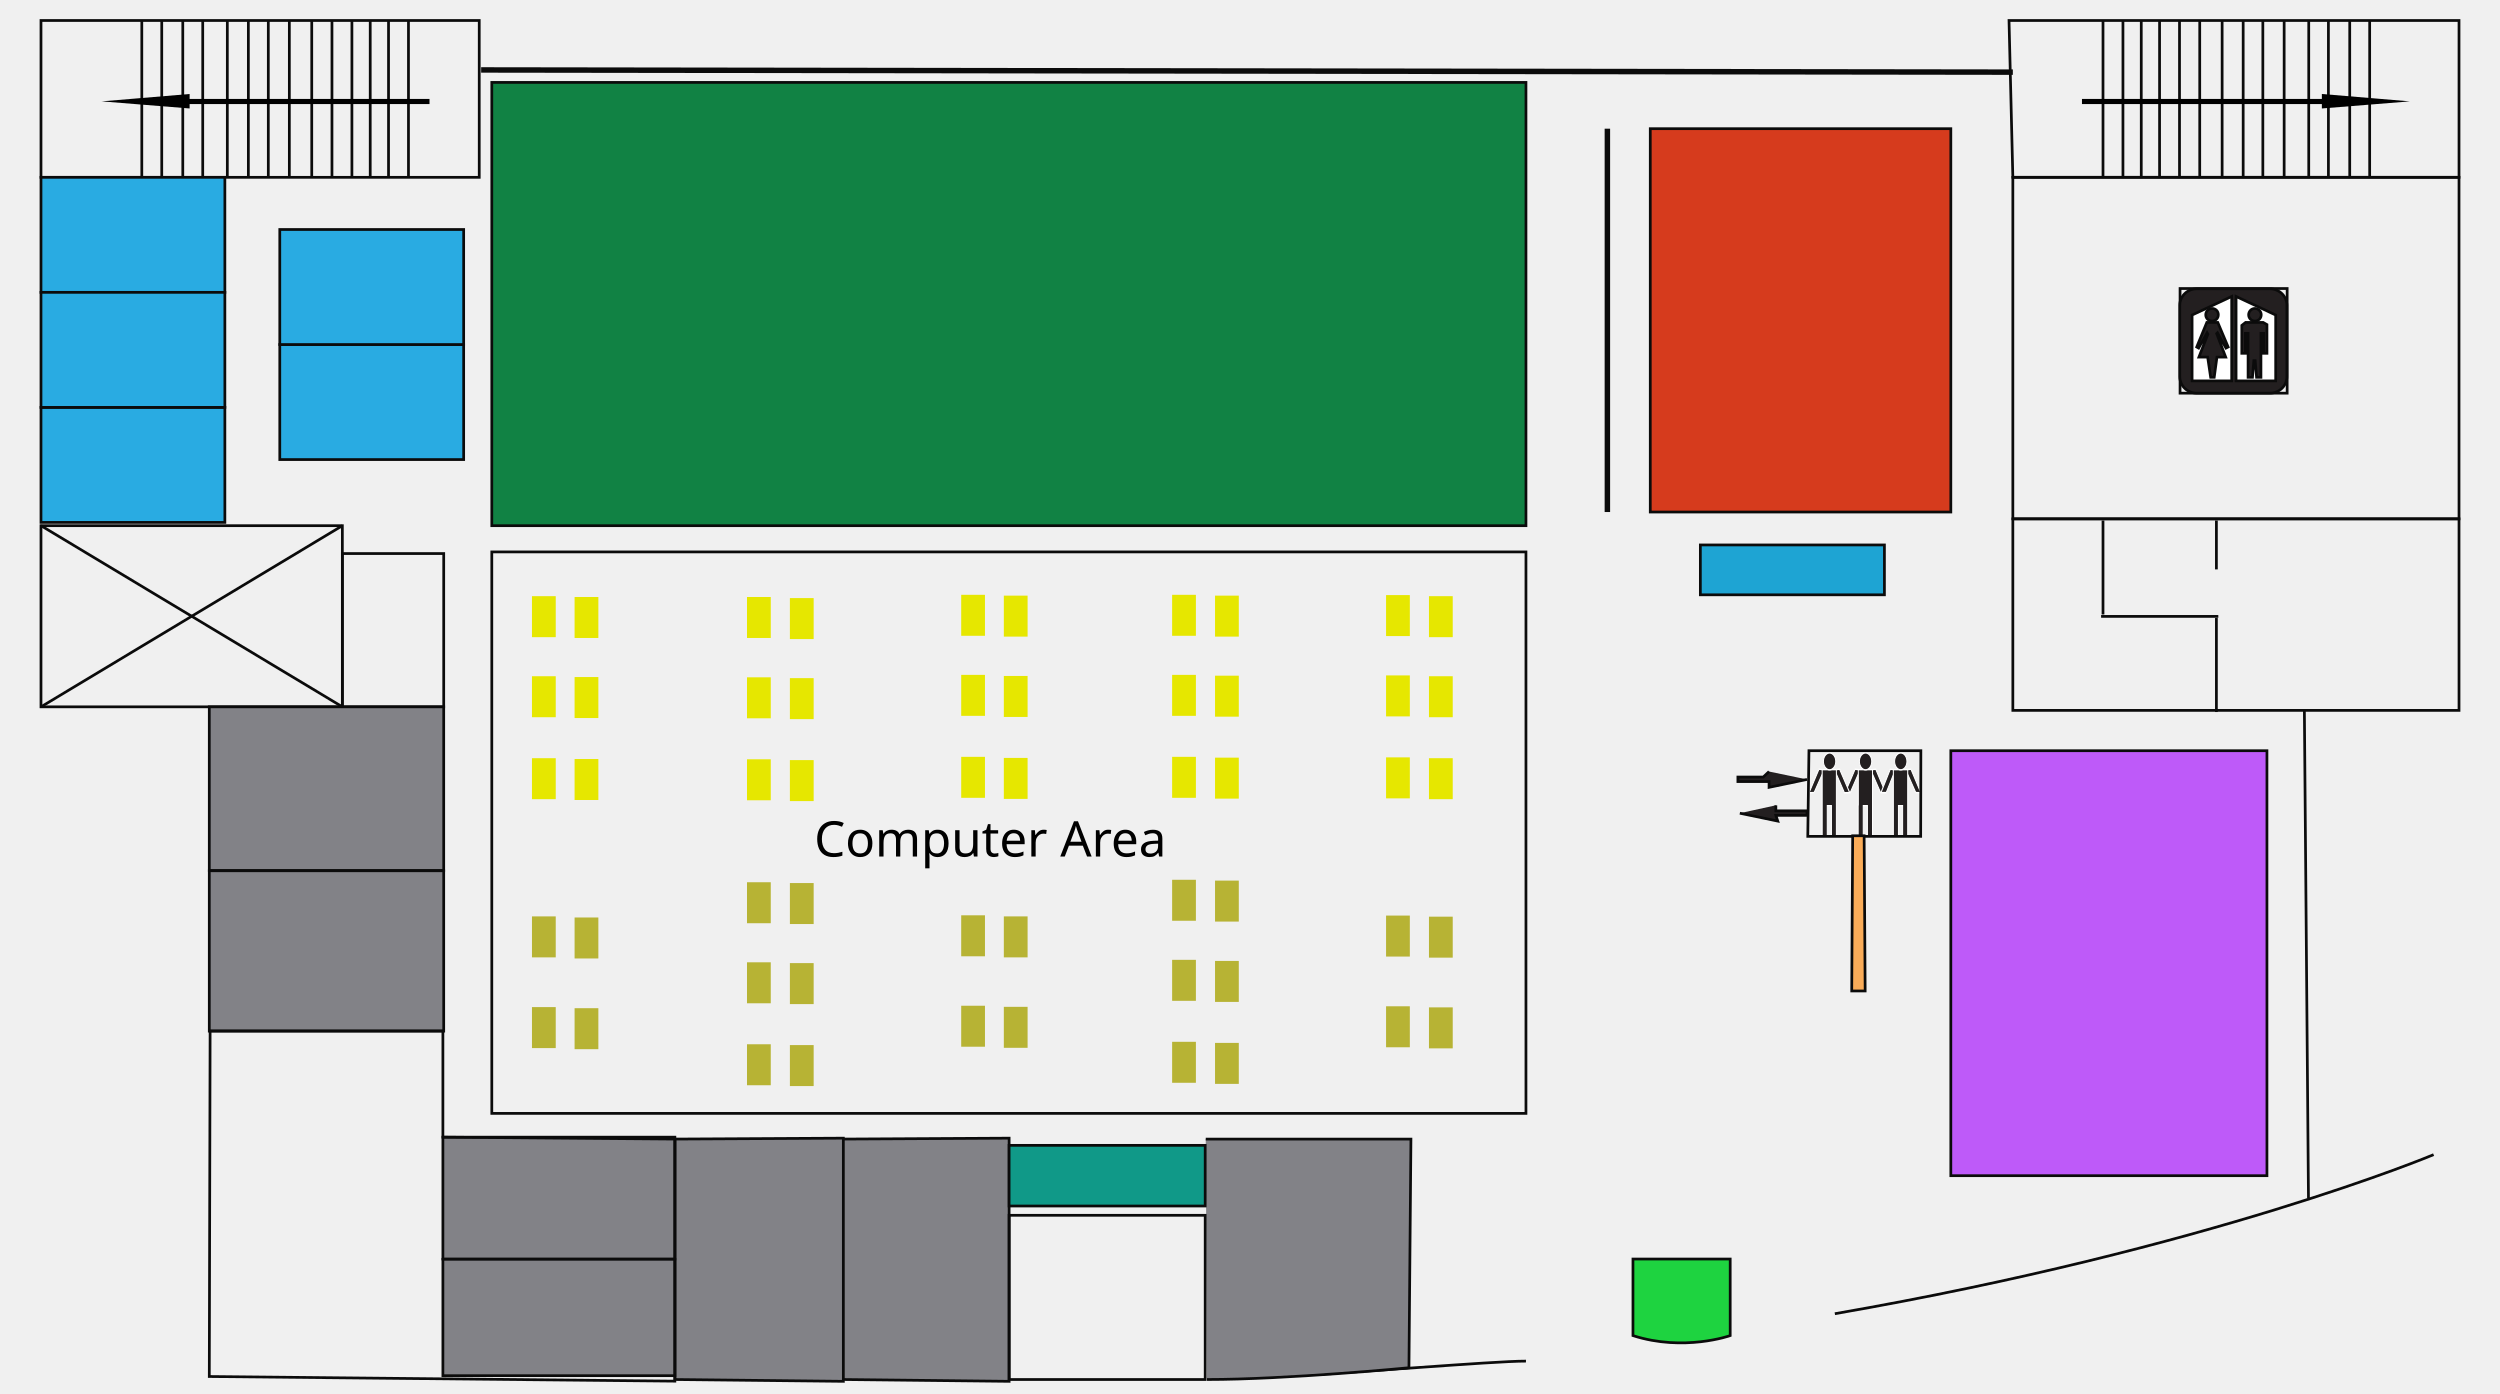
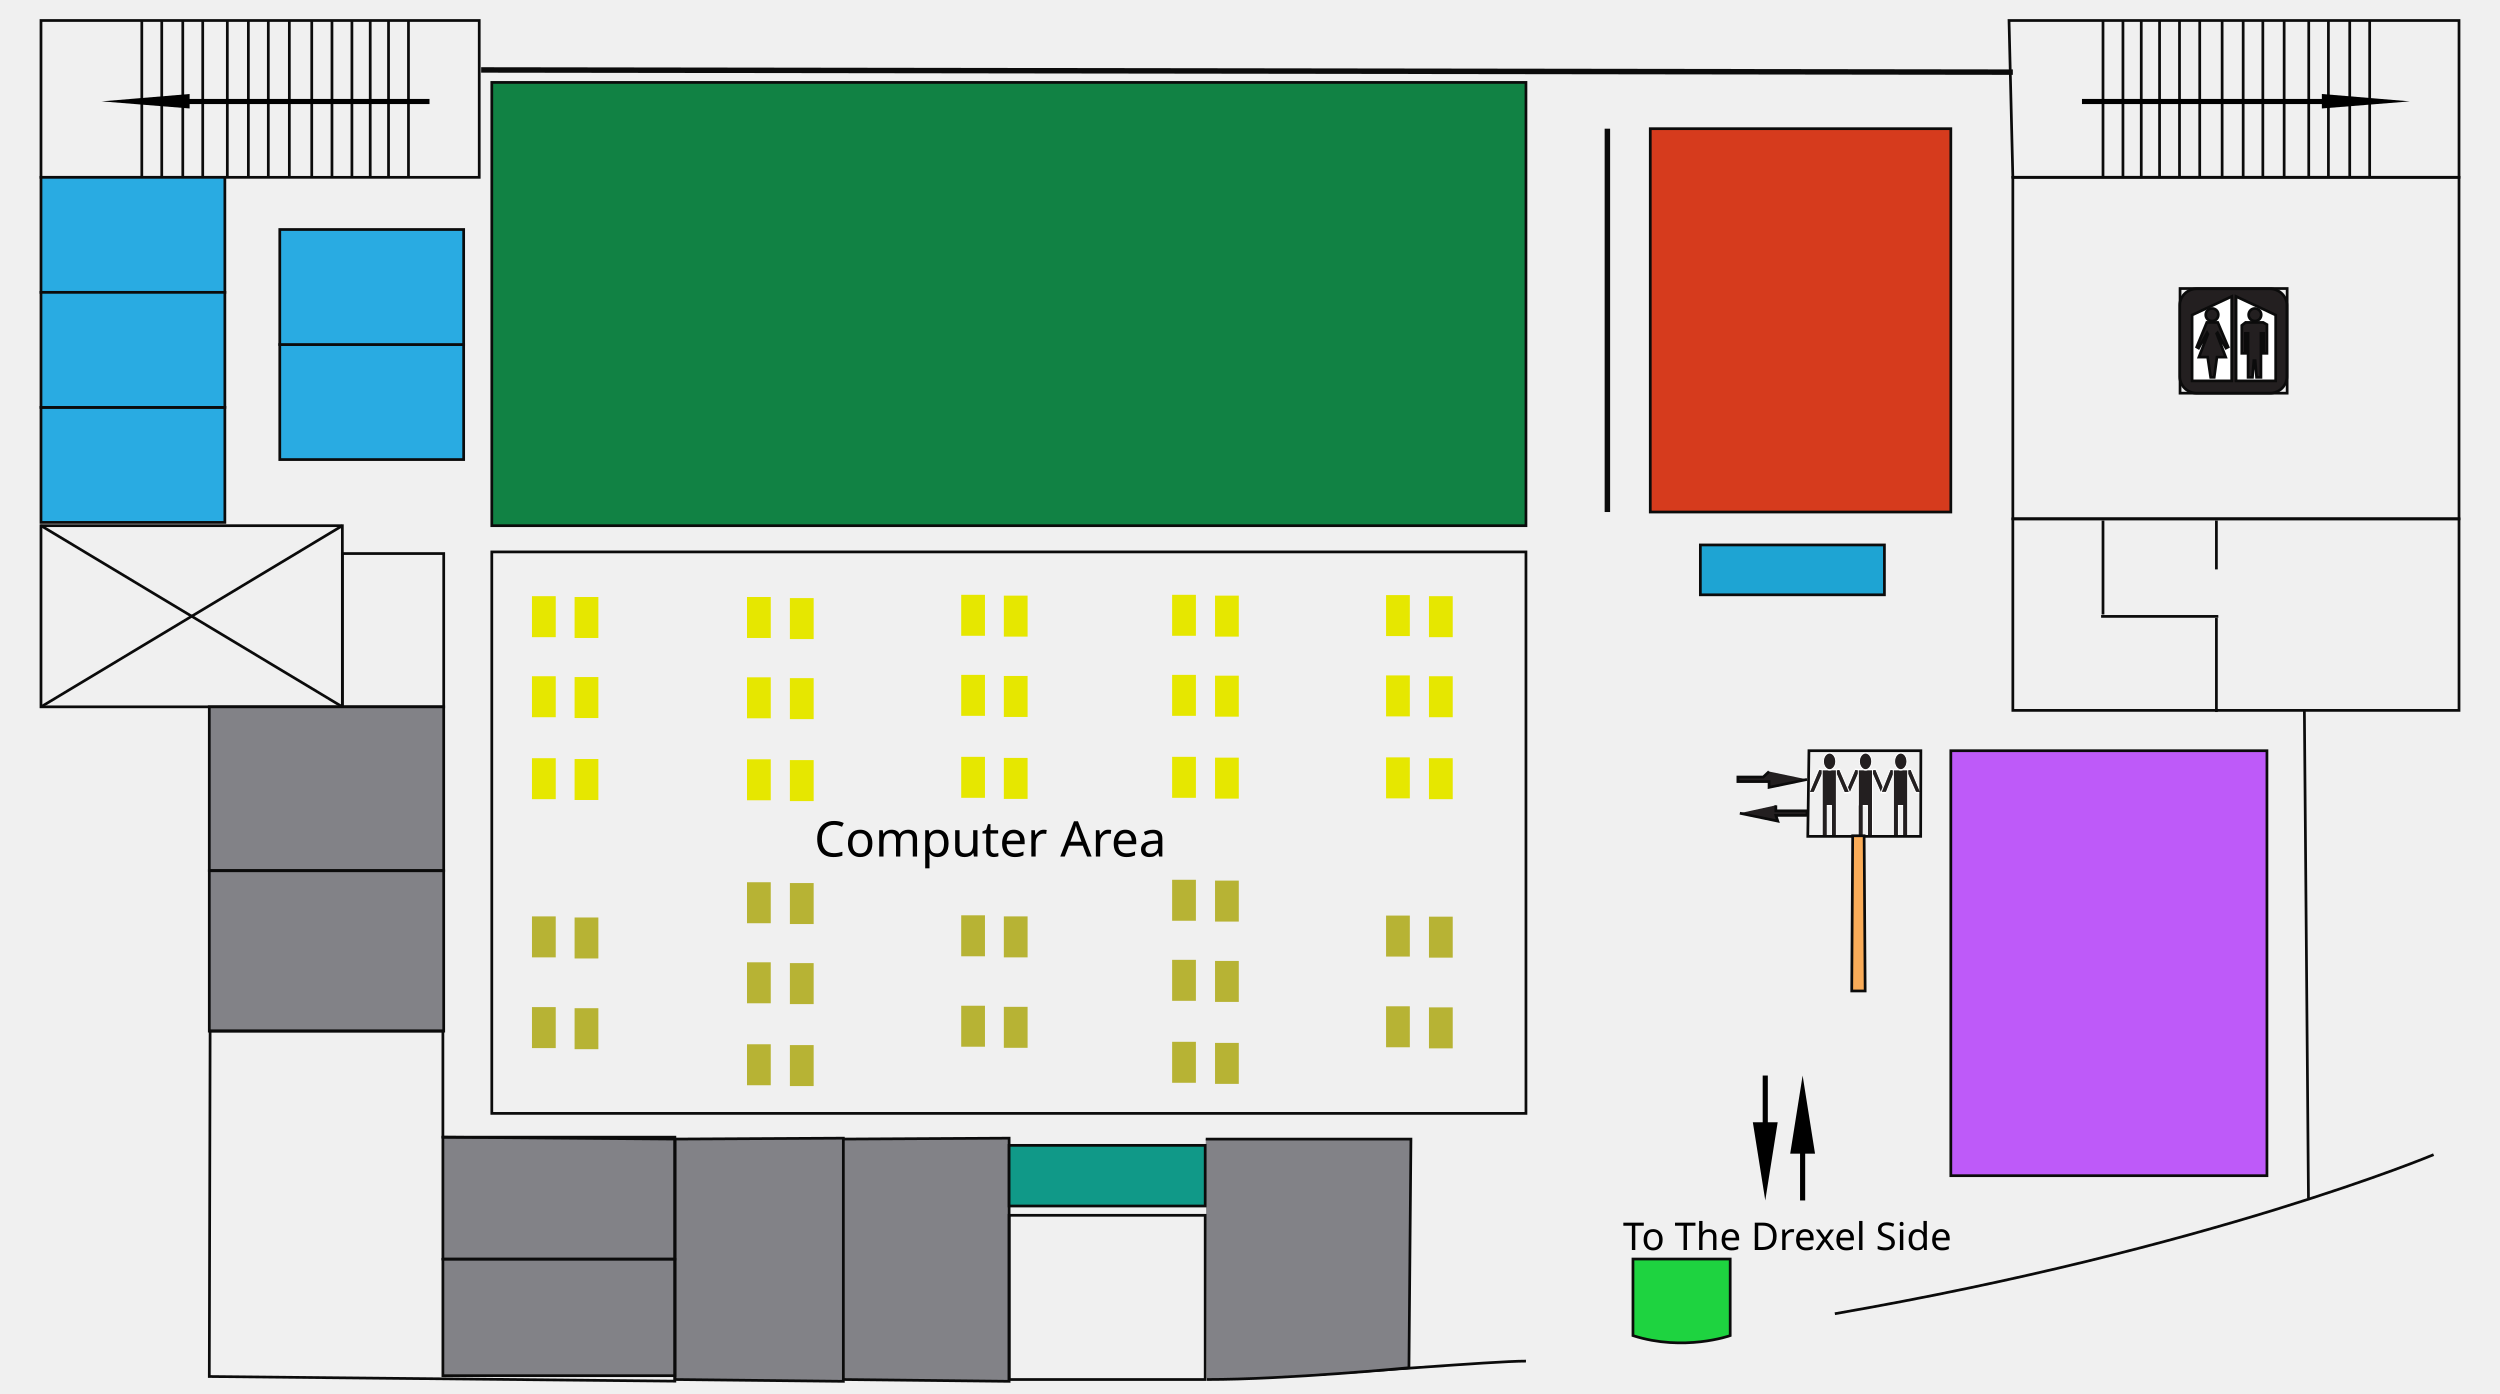
<svg xmlns="http://www.w3.org/2000/svg" xmlns:xlink="http://www.w3.org/1999/xlink" version="1.1" id="PostFloor1" x="0px" y="0px" width="915px" height="510px" viewBox="0 0 915 510" enable-background="new 0 0 915 510" xml:space="preserve">
  <symbol id="Children" viewBox="-36.773 -20.025 73.546 40.05">
    <g>
      <polygon fill="#231F20" stroke="#FFFFFF" stroke-width="0.65" points="-6.4,12 -12.9,0.9 -9.5,1 -3.1,11.7   " />
      <polygon fill="#231F20" stroke="#FFFFFF" stroke-width="0.65" points="7,12 13.4,0.9 10.1,1 3.7,11.7   " />
      <polygon fill="#231F20" stroke="#FFFFFF" stroke-width="0.65" points="-4.3,-4.8 -4.3,11.8 4.9,11.8 4.9,-5.3 4.9,-5.3 4.9,-19.7     1.6,-19.7 1.6,-5.2 -1.1,-5.2 -1.1,-19.7 -4.4,-19.7 -4.4,-4.8   " />
      <path fill="#231F20" stroke="#FFFFFF" stroke-width="0.65" d="M-3.6,15.7c0-2.2,1.8-4,4-4c2.2,0,4,1.8,4,4s-1.8,4-4,4    C-1.8,19.7-3.6,17.9-3.6,15.7z" />
      <polygon fill="#231F20" stroke="#FFFFFF" stroke-width="0.65" points="-29.8,12 -36.2,0.9 -32.9,1 -26.4,11.7   " />
      <polygon fill="#231F20" stroke="#FFFFFF" stroke-width="0.65" points="-16.4,12 -9.9,1 -13.3,0.9 -19.7,11.7   " />
      <polygon fill="#231F20" stroke="#FFFFFF" stroke-width="0.65" points="-27.7,-4.8 -27.7,11.8 -18.5,11.8 -18.5,-5.3 -18.5,-5.3     -18.5,-19.7 -21.7,-19.7 -21.7,-5.2 -24.4,-5.2 -24.4,-19.7 -27.7,-19.7   " />
      <path fill="#231F20" stroke="#FFFFFF" stroke-width="0.65" d="M-26.9,15.7c0-2.2,1.8-4,4-4c2.2,0,4,1.8,4,4s-1.8,4-4,4    C-25.1,19.7-26.9,17.9-26.9,15.7z" />
      <polygon fill="#231F20" stroke="#FFFFFF" stroke-width="0.65" points="16.4,12 10.4,1 13.8,1 19.7,11.7   " />
      <polygon fill="#231F20" stroke="#FFFFFF" stroke-width="0.65" points="29.8,12 36.2,0.9 32.9,1 26.4,11.7   " />
      <polygon fill="#231F20" stroke="#FFFFFF" stroke-width="0.65" points="18.4,-4.8 18.4,11.8 27.7,11.8 27.7,-5.3 27.7,-5.3     27.7,-19.7 24.4,-19.7 24.4,-5.2 21.7,-5.2 21.7,-19.7 18.4,-19.7   " />
      <path fill="#231F20" stroke="#FFFFFF" stroke-width="0.65" d="M19.2,15.7c0-2.2,1.8-4,4-4c2.2,0,4,1.8,4,4s-1.8,4-4,4    C21,19.7,19.2,17.9,19.2,15.7z" />
    </g>
  </symbol>
  <g id="outline">
    <rect x="15" y="7.5" fill="none" stroke="#0B0B0B" stroke-miterlimit="10" width="160.4" height="57.4" />
    <rect x="15" y="192.4" fill="none" stroke="#0B0B0B" stroke-miterlimit="10" width="110.3" height="66.3" />
    <line fill="none" stroke="#0B0B0B" stroke-miterlimit="10" x1="15" y1="192.4" x2="125.3" y2="258.7" />
    <line fill="none" stroke="#0B0B0B" stroke-miterlimit="10" x1="15" y1="258.7" x2="125.3" y2="192.4" />
    <polygon id="stair" fill="none" stroke="#0B0B0B" stroke-miterlimit="10" points="900,64.9 736.7,64.9 735.3,7.5 900,7.5  " />
    <rect id="toilet" x="736.7" y="64.9" fill="none" stroke="#0B0B0B" stroke-miterlimit="10" width="163.3" height="125" />
    <rect x="736.7" y="189.9" fill="none" stroke="#0B0B0B" stroke-miterlimit="10" width="163.3" height="70.1" />
    <line fill="none" stroke="#0B0B0B" stroke-miterlimit="10" x1="769.7" y1="190.5" x2="769.7" y2="224.9" />
    <line fill="none" stroke="#0B0B0B" stroke-miterlimit="10" x1="769" y1="225.6" x2="811.9" y2="225.6" />
    <line fill="none" stroke="#0B0B0B" stroke-miterlimit="10" x1="811.2" y1="226.2" x2="811.2" y2="260.6" />
    <line fill="none" stroke="#0B0B0B" stroke-miterlimit="10" x1="811.2" y1="208.4" x2="811.2" y2="190.5" />
    <line fill="none" stroke="#0B0B0B" stroke-miterlimit="10" x1="843.4" y1="260" x2="844.9" y2="438.5" />
    <path fill="none" stroke="#0B0B0B" stroke-miterlimit="10" d="M558.5,498.166c-12.6,0-65.5,4.634-78,4.634" />
    <path fill="none" stroke="#0B0B0B" stroke-width="2" stroke-miterlimit="10" d="M518.3,500.6" />
-     <path fill="none" stroke="#0B0B0B" stroke-miterlimit="10" d="M890.7,422.6c0,0-81.648,34.318-219.148,58.22" />
+     <path fill="none" stroke="#0B0B0B" stroke-miterlimit="10" d="M890.7,422.6c0,0-81.648,34.318-219.148,58.221" />
    <line fill="none" stroke="#0B0B0B" stroke-width="2" stroke-miterlimit="10" x1="176.1" y1="25.6" x2="736.7" y2="26.4" />
    <line fill="none" stroke="#0B0B0B" stroke-width="2" stroke-miterlimit="10" x1="588.3" y1="47.1" x2="588.3" y2="187.4" />
    <use xlink:href="#Children" width="73.546" height="40.05" x="-36.773" y="-20.025" transform="matrix(0.5651 0 0 -0.7754 682.5703 290.8408)" overflow="visible" />
    <polygon fill="none" stroke="#0B0B0B" stroke-miterlimit="10" points="662.074,274.76 703.032,274.76 702.967,306.1 661.646,306.1     " />
    <g>
      <g>
        <polyline fill="#231F20" stroke="#0B0B0B" stroke-miterlimit="10" points="661.365,285.275 647.479,288.168 647.479,286.064      636.069,286.064 636.069,284.398 645.352,284.398 647.479,282.384    " />
      </g>
    </g>
    <g>
      <g>
        <polyline fill="#231F20" stroke="#0B0B0B" stroke-miterlimit="10" points="649.957,294.74 649.957,296.757 661.365,296.757      661.365,298.421 649.957,298.421 650.666,300.523 636.778,297.633    " />
      </g>
    </g>
    <g id="Restrooms">
      <g>
-         <rect x="797.9" y="105.6" fill="none" stroke="#0B0B0B" width="39.198" height="38.3" />
+         <rect x="797.9" y="105.6" fill="none" stroke="#0B0B0B" width="39.197" height="38.3" />
        <g>
          <path fill="#231F20" stroke="#0B0B0B" d="M837,137.9c0,3.3-2.8,6-6.2,6H804c-3.4,0-6.2-2.7-6.2-6v-26.2c0-3.3,2.8-6,6.2-6h26.8      c3.4,0,6.2,2.7,6.2,6V137.9z" />
          <g>
            <polygon fill="#FFFFFF" stroke="#0B0B0B" points="816.8,108.5 816.8,139.4 802.3,139.4 802.3,115.3      " />
            <polygon fill="#FFFFFF" stroke="#0B0B0B" points="818.4,108.5 818.4,139.4 832.9,139.4 832.9,115.3      " />
            <g>
              <g>
                <polygon fill="#231F20" stroke="#0B0B0B" points="807.7,118 811.7,118 815.5,127 814.7,127.4 811.6,121.8 811.3,122.1          814.6,130.7 811.4,130.7 810.4,138.1 809.1,138.1 808,130.7 804.8,130.7 808.1,122.3 807.8,121.8 804.7,127.4 804,127                 " />
-                 <path fill="#231F20" stroke="#0B0B0B" d="M811.9,115.2c0,1.3-1,2.3-2.302,2.3c-1.3,0-2.3-1-2.3-2.3c0-1.2,1-2.3,2.3-2.3         C810.9,112.9,811.9,113.9,811.9,115.2z" />
+                 <path fill="#231F20" stroke="#0B0B0B" d="M811.9,115.2c0,1.3-1,2.3-2.303,2.3c-1.3,0-2.3-1-2.3-2.3c0-1.2,1-2.3,2.3-2.3         C810.9,112.9,811.9,113.9,811.9,115.2z" />
                <path fill="#231F20" stroke="#0B0B0B" d="M827.6,115.2c0,1.3-1,2.3-2.3,2.3s-2.3-1-2.3-2.3c0-1.2,1-2.3,2.3-2.3         C826.5,112.9,827.6,113.9,827.6,115.2z" />
              </g>
              <polygon fill="#231F20" stroke="#0B0B0B" points="821.9,118 828.3,118 829.7,118.8 829.7,129.3 828.5,129.3 828.5,122         827.5,122 827.5,138.1 825.9,138.1 825.4,132 824.9,132 824.4,138.1 822.8,138.1 822.8,122 821.8,122 821.8,129.3         820.5,129.3 820.5,119.1       " />
            </g>
          </g>
        </g>
      </g>
    </g>
    <line fill="none" stroke="#0B0B0B" stroke-miterlimit="10" x1="769.7" y1="7.5" x2="769.7" y2="64.9" />
    <line fill="none" stroke="#0B0B0B" stroke-miterlimit="10" x1="777" y1="7.5" x2="777" y2="64.9" />
    <line fill="none" stroke="#0B0B0B" stroke-miterlimit="10" x1="783.7" y1="7.5" x2="783.7" y2="64.9" />
    <line fill="none" stroke="#0B0B0B" stroke-miterlimit="10" x1="790.4" y1="7.5" x2="790.4" y2="64.9" />
    <line fill="none" stroke="#0B0B0B" stroke-miterlimit="10" x1="797.7" y1="7.5" x2="797.7" y2="64.9" />
    <line fill="none" stroke="#0B0B0B" stroke-miterlimit="10" x1="805.1" y1="7.5" x2="805.1" y2="64.9" />
    <line fill="none" stroke="#0B0B0B" stroke-miterlimit="10" x1="813.3" y1="7.5" x2="813.3" y2="64.9" />
    <line fill="none" stroke="#0B0B0B" stroke-miterlimit="10" x1="821" y1="7.5" x2="821" y2="64.9" />
    <line fill="none" stroke="#0B0B0B" stroke-miterlimit="10" x1="828.2" y1="7.5" x2="828.2" y2="64.9" />
    <line fill="none" stroke="#0B0B0B" stroke-miterlimit="10" x1="836" y1="7.5" x2="836" y2="64.9" />
    <line fill="none" stroke="#0B0B0B" stroke-miterlimit="10" x1="845" y1="7.5" x2="845" y2="64.9" />
    <line fill="none" stroke="#0B0B0B" stroke-miterlimit="10" x1="852.2" y1="7.5" x2="852.2" y2="64.9" />
    <line fill="none" stroke="#0B0B0B" stroke-miterlimit="10" x1="860" y1="7.5" x2="860" y2="64.9" />
    <line fill="none" stroke="#0B0B0B" stroke-miterlimit="10" x1="867.3" y1="7.5" x2="867.3" y2="64.9" />
    <path fill="none" stroke="#0B0B0B" stroke-miterlimit="10" d="M411.7,25.6" />
    <path fill="none" stroke="#0B0B0B" stroke-miterlimit="10" d="M419,25.6" />
    <path fill="none" stroke="#0B0B0B" stroke-miterlimit="10" d="M425.7,25.6" />
    <path fill="none" stroke="#0B0B0B" stroke-miterlimit="10" d="M432.4,25.6" />
    <path fill="none" stroke="#0B0B0B" stroke-miterlimit="10" d="M439.7,25.6" />
    <path fill="none" stroke="#0B0B0B" stroke-miterlimit="10" d="M447.1,25.6" />
    <path fill="none" stroke="#0B0B0B" stroke-miterlimit="10" d="M455.3,25.6" />
    <path fill="none" stroke="#0B0B0B" stroke-miterlimit="10" d="M463,25.6" />
    <path fill="none" stroke="#0B0B0B" stroke-miterlimit="10" d="M470.2,25.6" />
    <path fill="none" stroke="#0B0B0B" stroke-miterlimit="10" d="M478,25.6" />
    <path fill="none" stroke="#0B0B0B" stroke-miterlimit="10" d="M487,25.6" />
    <path fill="none" stroke="#0B0B0B" stroke-miterlimit="10" d="M494.2,25.6" />
    <path fill="none" stroke="#0B0B0B" stroke-miterlimit="10" d="M502,25.6" />
    <path fill="none" stroke="#0B0B0B" stroke-miterlimit="10" d="M509.3,25.6" />
    <line fill="none" stroke="#0B0B0B" stroke-miterlimit="10" x1="149.5" y1="7.5" x2="149.5" y2="64.9" />
    <line fill="none" stroke="#0B0B0B" stroke-miterlimit="10" x1="142.2" y1="7.5" x2="142.2" y2="64.9" />
    <line fill="none" stroke="#0B0B0B" stroke-miterlimit="10" x1="135.5" y1="7.5" x2="135.5" y2="64.9" />
    <line fill="none" stroke="#0B0B0B" stroke-miterlimit="10" x1="128.8" y1="7.5" x2="128.8" y2="64.9" />
    <line fill="none" stroke="#0B0B0B" stroke-miterlimit="10" x1="121.5" y1="7.5" x2="121.5" y2="64.9" />
    <line fill="none" stroke="#0B0B0B" stroke-miterlimit="10" x1="114.1" y1="7.5" x2="114.1" y2="64.9" />
    <line fill="none" stroke="#0B0B0B" stroke-miterlimit="10" x1="105.9" y1="7.5" x2="105.9" y2="64.9" />
    <line fill="none" stroke="#0B0B0B" stroke-miterlimit="10" x1="98.2" y1="7.5" x2="98.2" y2="64.9" />
    <line fill="none" stroke="#0B0B0B" stroke-miterlimit="10" x1="90.9" y1="7.5" x2="90.9" y2="64.9" />
    <line fill="none" stroke="#0B0B0B" stroke-miterlimit="10" x1="83.2" y1="7.5" x2="83.2" y2="64.9" />
    <line fill="none" stroke="#0B0B0B" stroke-miterlimit="10" x1="74.2" y1="7.5" x2="74.2" y2="64.9" />
    <line fill="none" stroke="#0B0B0B" stroke-miterlimit="10" x1="66.9" y1="7.5" x2="66.9" y2="64.9" />
    <line fill="none" stroke="#0B0B0B" stroke-miterlimit="10" x1="59.2" y1="7.5" x2="59.2" y2="64.9" />
    <line fill="none" stroke="#0B0B0B" stroke-miterlimit="10" x1="51.9" y1="7.5" x2="51.9" y2="64.9" />
    <g>
      <polygon points="849.8,34.4 882,37.1 849.8,39.7 849.8,38.1 762,38.1 762,36.2 849.8,36.2   " />
      <polygon points="69.4,34.4 37.2,37.1 69.4,39.7 69.4,38.1 157.2,38.1 157.2,36.2 69.4,36.2   " />
    </g>
+     <polygon points="660.697,422.243 664.302,422.243 659.761,393.64 655.213,422.243 658.817,422.243 658.818,439.36 660.698,439.36     " />
+     <polygon points="647.024,410.757 650.629,410.757 646.09,439.36 641.54,410.757 645.145,410.757 645.145,393.64 647.023,393.64     " />
+     <text transform="matrix(1 0 0 1 594 457.5)" font-family="'Avenir-Medium'" font-size="14">To The Drexel Side</text>
  </g>
  <g id="active">
    <text transform="matrix(1 0 0 1 126 110.5)" font-family="'Avenir-Medium'" font-size="12">144</text>
    <text transform="matrix(1 0 0 1 127 150.5)" font-family="'Avenir-Medium'" font-size="12">140</text>
    <text transform="matrix(1 0 0 1 39 174.5)" font-family="'Avenir-Medium'" font-size="12">141</text>
    <text transform="matrix(1 0 0 1 39 133.5)" font-family="'Avenir-Medium'" font-size="12">142</text>
    <text transform="matrix(1 0 0 1 38 91.5)" font-family="'Avenir-Medium'" font-size="12">143</text>
    <text transform="matrix(1 0 0 1 298 313.5)" font-family="'Avenir-Medium'" font-size="18">Computer Area</text>
    <text transform="matrix(1 0 0 1 301 114.5)" font-family="'Avenir-Medium'" font-size="18">Open study Area</text>
    <text transform="matrix(1 0 0 1 752 360.5)" font-family="'Avenir-Medium'" font-size="18">Café</text>
    <rect id="room141" x="15" y="149.1" fill="#29ABE2" stroke="#0B0B0B" stroke-miterlimit="10" width="67.3" height="42.1" />
    <rect id="room140" x="102.4" y="126.1" fill="#29ABE2" stroke="#0B0B0B" stroke-miterlimit="10" width="67.3" height="42.1" />
    <rect id="room143" x="15" y="64.9" fill="#29ABE2" stroke="#0B0B0B" stroke-miterlimit="10" width="67.3" height="42.1" />
    <rect id="room142" x="15" y="107" fill="#29ABE2" stroke="#0B0B0B" stroke-miterlimit="10" width="67.3" height="42.1" />
    <rect id="room144" x="102.4" y="84" fill="#29ABE2" stroke="#0B0B0B" stroke-miterlimit="10" width="67.3" height="42.1" />
    <rect id="computerArea" x="180" y="202" fill="none" stroke="#0B0B0B" stroke-miterlimit="10" width="378.5" height="205.5" />
    <g id="Win">
      <rect x="523" y="247.5" fill="#E6E700" width="8.7" height="15" />
      <rect x="523" y="277.5" fill="#E6E700" width="8.7" height="15" />
      <rect x="523" y="218.2" fill="#E6E700" width="8.7" height="15" />
      <rect x="507.3" y="247.2" fill="#E6E700" width="8.7" height="15" />
      <rect x="507.3" y="277.2" fill="#E6E700" width="8.7" height="15" />
      <rect x="507.3" y="217.8" fill="#E6E700" width="8.7" height="15" />
      <rect x="444.7" y="247.3" fill="#E6E700" width="8.7" height="15" />
      <rect x="444.7" y="277.3" fill="#E6E700" width="8.7" height="15" />
      <rect x="444.7" y="218" fill="#E6E700" width="8.7" height="15" />
      <rect x="429" y="247" fill="#E6E700" width="8.7" height="15" />
      <rect x="429" y="277" fill="#E6E700" width="8.7" height="15" />
      <rect x="429" y="217.7" fill="#E6E700" width="8.7" height="15" />
      <rect x="367.4" y="247.4" fill="#E6E700" width="8.7" height="15" />
      <rect x="367.4" y="277.4" fill="#E6E700" width="8.7" height="15" />
      <rect x="367.4" y="218" fill="#E6E700" width="8.7" height="15" />
      <rect x="351.8" y="247" fill="#E6E700" width="8.7" height="15" />
      <rect x="351.8" y="277" fill="#E6E700" width="8.7" height="15" />
      <rect x="351.8" y="217.7" fill="#E6E700" width="8.7" height="15" />
      <rect x="210.3" y="247.8" fill="#E6E700" width="8.7" height="15" />
      <rect x="210.3" y="277.8" fill="#E6E700" width="8.7" height="15" />
      <rect x="210.3" y="218.5" fill="#E6E700" width="8.7" height="15" />
      <rect x="194.7" y="247.5" fill="#E6E700" width="8.7" height="15" />
      <rect x="194.7" y="277.5" fill="#E6E700" width="8.7" height="15" />
      <rect x="194.7" y="218.2" fill="#E6E700" width="8.7" height="15" />
      <rect x="289.1" y="248.2" fill="#E6E700" width="8.7" height="15" />
      <rect x="289.1" y="278.2" fill="#E6E700" width="8.7" height="15" />
      <rect x="289.1" y="218.9" fill="#E6E700" width="8.7" height="15" />
      <rect x="273.4" y="247.9" fill="#E6E700" width="8.7" height="15" />
      <rect x="273.4" y="277.9" fill="#E6E700" width="8.7" height="15" />
      <rect x="273.4" y="218.5" fill="#E6E700" width="8.7" height="15" />
    </g>
    <g id="Mac">
      <rect x="523" y="368.7" fill="#B7B334" width="8.7" height="15" />
      <rect x="523" y="335.5" fill="#B7B334" width="8.7" height="15" />
      <rect x="507.3" y="368.3" fill="#B7B334" width="8.7" height="15" />
      <rect x="507.3" y="335.1" fill="#B7B334" width="8.7" height="15" />
      <rect x="444.7" y="351.7" fill="#B7B334" width="8.7" height="15" />
      <rect x="444.7" y="381.7" fill="#B7B334" width="8.7" height="15" />
      <rect x="444.7" y="322.3" fill="#B7B334" width="8.7" height="15" />
      <rect x="429" y="351.3" fill="#B7B334" width="8.7" height="15" />
      <rect x="429" y="381.3" fill="#B7B334" width="8.7" height="15" />
      <rect x="429" y="322" fill="#B7B334" width="8.7" height="15" />
      <rect x="367.4" y="368.5" fill="#B7B334" width="8.7" height="15" />
      <rect x="367.4" y="335.4" fill="#B7B334" width="8.7" height="15" />
      <rect x="351.8" y="368.1" fill="#B7B334" width="8.7" height="15" />
      <rect x="351.8" y="335" fill="#B7B334" width="8.7" height="15" />
      <rect x="210.3" y="369" fill="#B7B334" width="8.7" height="15" />
      <rect x="210.3" y="335.8" fill="#B7B334" width="8.7" height="15" />
      <rect x="194.7" y="368.6" fill="#B7B334" width="8.7" height="15" />
      <rect x="194.7" y="335.4" fill="#B7B334" width="8.7" height="15" />
      <rect x="289.1" y="352.5" fill="#B7B334" width="8.7" height="15" />
      <rect x="289.1" y="382.5" fill="#B7B334" width="8.7" height="15" />
      <rect x="289.1" y="323.2" fill="#B7B334" width="8.7" height="15" />
      <rect x="273.4" y="352.2" fill="#B7B334" width="8.7" height="15" />
      <rect x="273.4" y="382.2" fill="#B7B334" width="8.7" height="15" />
      <rect x="273.4" y="322.9" fill="#B7B334" width="8.7" height="15" />
    </g>
    <rect x="125.3" y="202.6" fill="none" stroke="#0B0B0B" stroke-miterlimit="10" width="37.1" height="56.1" />
-     <rect id="room133" x="76.6" y="258.7" fill="#828287" stroke="#0B0B0B" stroke-miterlimit="10" width="85.8" height="59.898" />
+     <rect id="room133" x="76.6" y="258.7" fill="#828287" stroke="#0B0B0B" stroke-miterlimit="10" width="85.8" height="59.897" />
    <rect id="room132" x="76.6" y="318.7" fill="#828287" stroke="#0B0B0B" stroke-miterlimit="10" width="85.8" height="58.7" />
    <polygon id="room130" fill="#828287" stroke="#0B0B0B" stroke-miterlimit="10" points="247,416.9 308.667,416.566 308.667,505.566    247,504.9  " />
    <polygon id="room129" fill="#828287" stroke="#0B0B0B" stroke-miterlimit="10" points="308.667,416.9 369.335,416.566    369.335,505.566 308.667,504.9  " />
    <rect id="room131a" x="162.1" y="416.2" fill="#828287" stroke="#0B0B0B" stroke-miterlimit="10" width="84.9" height="44.6" />
    <rect id="room131b" x="162.1" y="460.9" fill="#828287" stroke="#0B0B0B" stroke-miterlimit="10" width="84.9" height="42.6" />
-     <path id="room128" fill="#828287" stroke="#0B0B0B" stroke-miterlimit="10" d="M441.302,416.9H516.4l-0.726,83.698   c0,0-44.664,4.302-73.914,4.302" />
-     <rect x="369.334" y="444.8" fill="none" stroke="#0B0B0B" stroke-miterlimit="10" width="71.765" height="60.102" />
+     <path id="room128" fill="#828287" stroke="#0B0B0B" stroke-miterlimit="10" d="M441.302,416.9H516.4l-0.727,83.697   c0,0-44.664,4.303-73.914,4.303" />
+     <rect x="369.334" y="444.8" fill="none" stroke="#0B0B0B" stroke-miterlimit="10" width="71.765" height="60.103" />
    <polygon fill="none" stroke="#0B0B0B" stroke-miterlimit="10" points="76.9,377.3 162.1,377.3 162.1,416.2 247,416.9 247,505.5    76.6,503.8  " />
    <polygon id="newAC" fill="#FAAC58" stroke="#0B0B0B" stroke-miterlimit="10" points="678.08,305.9 682.271,305.9 682.646,362.7    677.734,362.7  " />
    <rect id="PostPrinter" x="369.334" y="419.2" fill="#109988" stroke="#0B0B0B" stroke-miterlimit="10" width="71.765" height="22.2" />
    <rect id="cafe" x="714" y="274.76" fill="#BE5AF9" stroke="#0B0B0B" stroke-miterlimit="10" width="115.7" height="155.541" />
    <rect id="saintJohnsBible" x="622.332" y="199.45" fill="#1EA4D3" stroke="#0B0B0B" stroke-miterlimit="10" width="67.366" height="18.25" />
    <rect id="restArea" x="604" y="47.1" fill="#D63B1D" stroke="#0B0B0B" stroke-miterlimit="10" width="110" height="140.3" />
    <rect id="openStudyArea1" x="180" y="30.167" fill="#118244" stroke="#0B0B0B" stroke-miterlimit="10" width="378.5" height="162.233" />
    <path id="helpDesk" fill="#1ED340" stroke="#0B0B0B" stroke-miterlimit="10" d="M597.667,488.832V460.8h35.583v28.032   C633.25,488.832,616.334,494.832,597.667,488.832z" />
  </g>
</svg>
